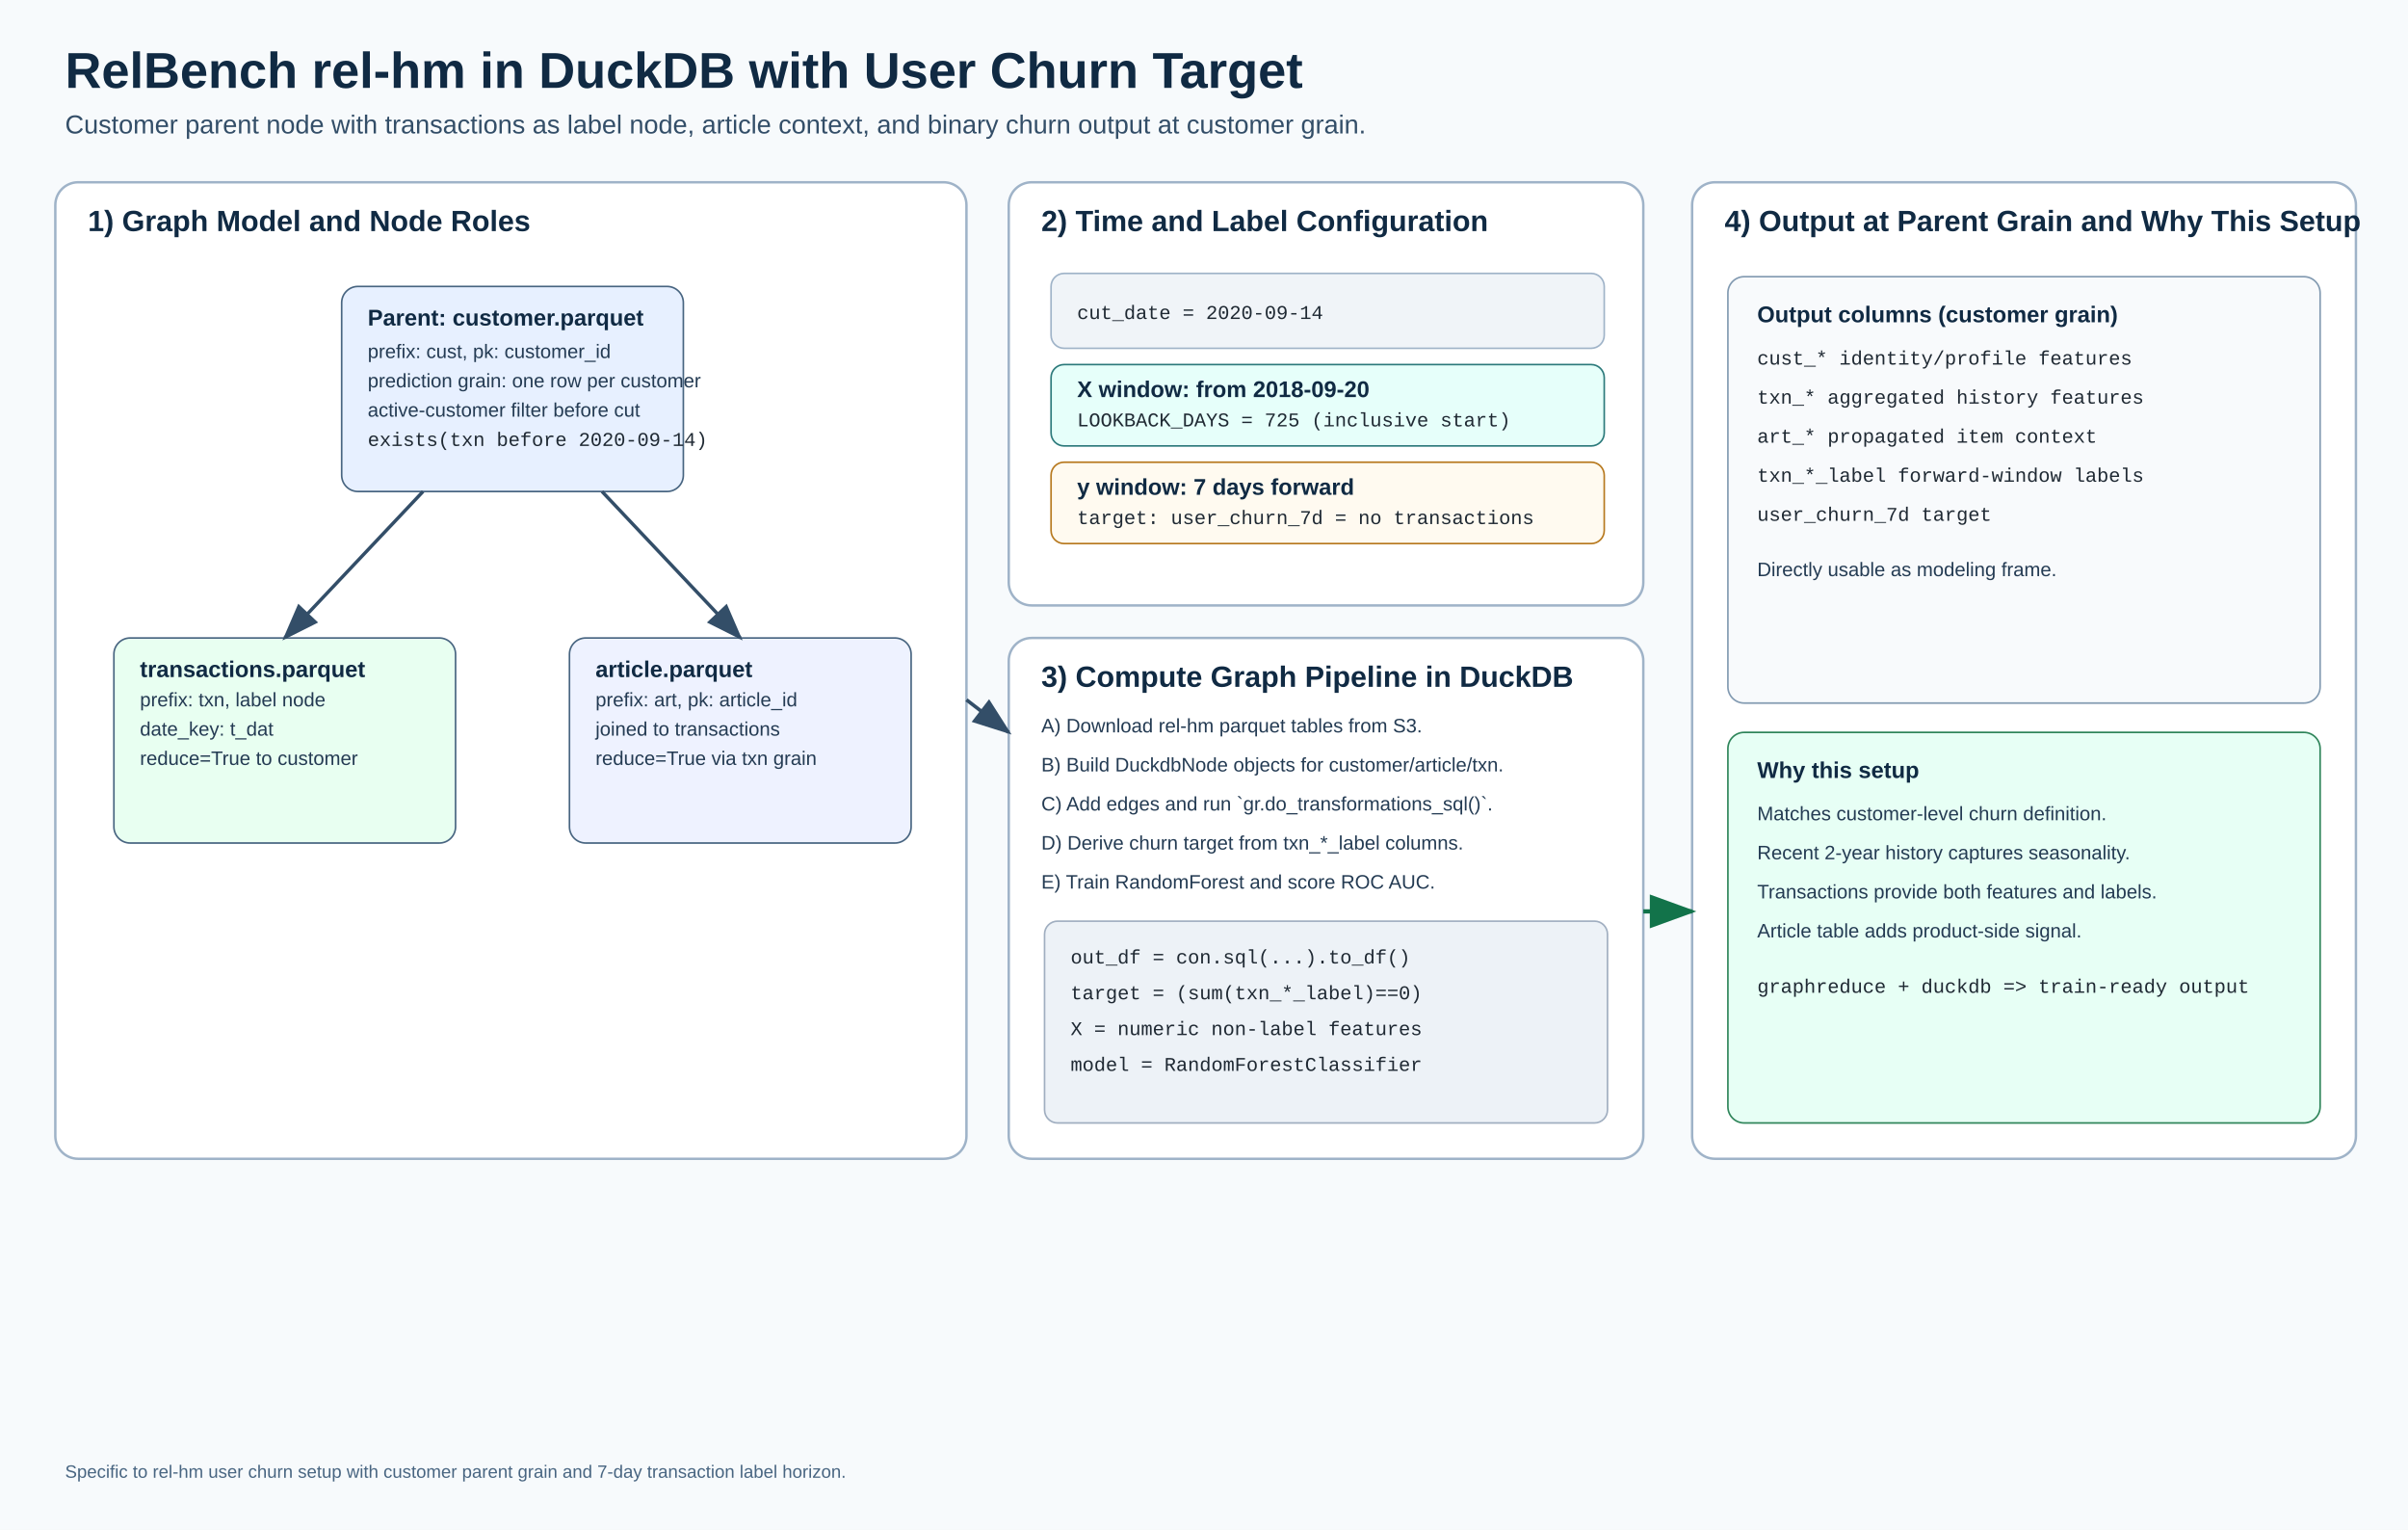
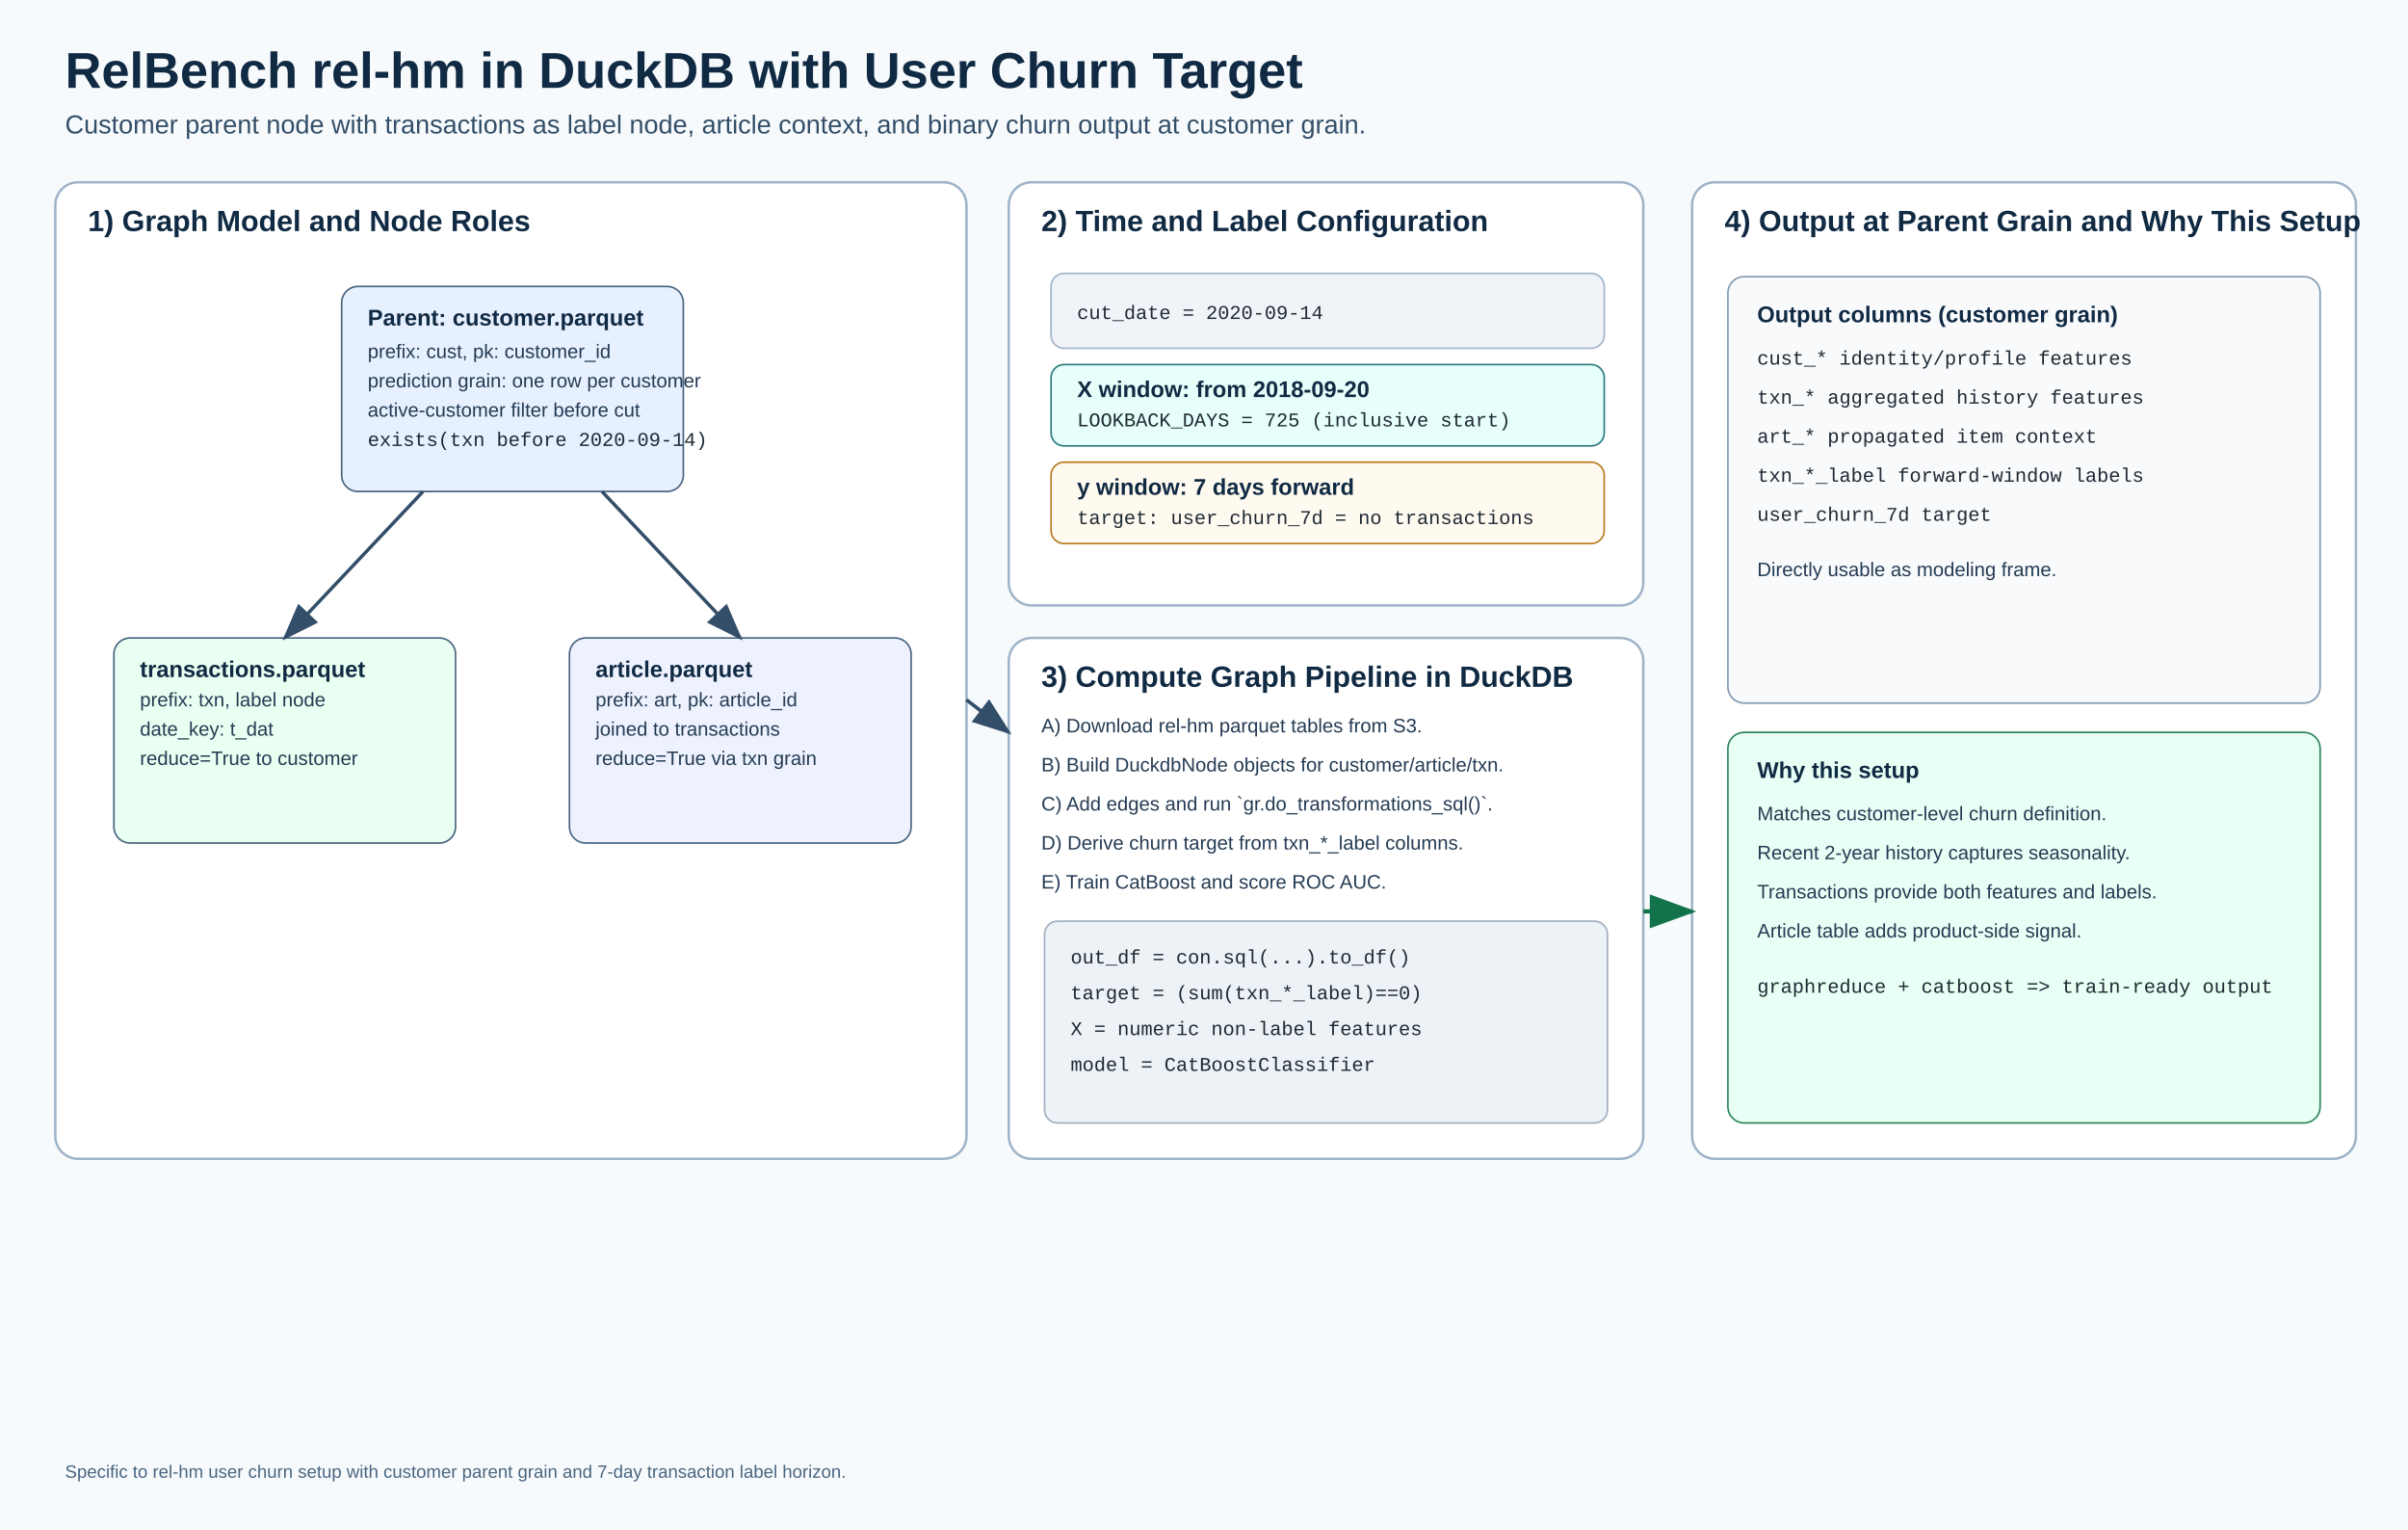
<svg xmlns="http://www.w3.org/2000/svg" width="1480" height="940" viewBox="0 0 1480 940">
  <defs>
    <style>
      .title { font: 700 31px Arial, sans-serif; fill: #102a43; }
      .subtitle { font: 500 16px Arial, sans-serif; fill: #334e68; }
      .section { font: 700 18px Arial, sans-serif; fill: #102a43; }
      .label { font: 700 14px Arial, sans-serif; fill: #102a43; }
      .text { font: 12px Arial, sans-serif; fill: #243b53; }
      .small { font: 11px Arial, sans-serif; fill: #486581; }
      .mono { font: 12px "Courier New", monospace; fill: #1f2933; }
    </style>
    <marker id="arrow" markerWidth="12" markerHeight="12" refX="10" refY="4" orient="auto" markerUnits="strokeWidth">
      <path d="M0,0 L11,4 L0,8 z" fill="#334e68" />
    </marker>
    <marker id="arrowGreen" markerWidth="12" markerHeight="12" refX="10" refY="4" orient="auto" markerUnits="strokeWidth">
      <path d="M0,0 L11,4 L0,8 z" fill="#12734a" />
    </marker>
  </defs>
  <rect x="0" y="0" width="1480" height="940" fill="#f7fafc" />
  <text x="40" y="54" class="title">RelBench rel-hm in DuckDB with User Churn Target</text>
  <text x="40" y="82" class="subtitle">Customer parent node with transactions as label node, article context, and binary churn output at customer grain.</text>
  <rect x="34" y="112" width="560" height="600" rx="14" fill="#ffffff" stroke="#9fb3c8" stroke-width="1.5" />
  <text x="54" y="142" class="section">1) Graph Model and Node Roles</text>
  <rect x="210" y="176" width="210" height="126" rx="10" fill="#e7f0ff" stroke="#486581" />
  <text x="226" y="200" class="label">Parent: customer.parquet</text>
  <text x="226" y="220" class="text">prefix: cust, pk: customer_id</text>
  <text x="226" y="238" class="text">prediction grain: one row per customer</text>
  <text x="226" y="256" class="text">active-customer filter before cut</text>
  <text x="226" y="274" class="mono">exists(txn before 2020-09-14)</text>
  <rect x="70" y="392" width="210" height="126" rx="10" fill="#e8fff1" stroke="#486581" />
  <text x="86" y="416" class="label">transactions.parquet</text>
  <text x="86" y="434" class="text">prefix: txn, label node</text>
  <text x="86" y="452" class="text">date_key: t_dat</text>
  <text x="86" y="470" class="text">reduce=True to customer</text>
  <rect x="350" y="392" width="210" height="126" rx="10" fill="#eef2ff" stroke="#486581" />
  <text x="366" y="416" class="label">article.parquet</text>
  <text x="366" y="434" class="text">prefix: art, pk: article_id</text>
  <text x="366" y="452" class="text">joined to transactions</text>
  <text x="366" y="470" class="text">reduce=True via txn grain</text>
  <line x1="260" y1="302" x2="175" y2="392" stroke="#334e68" stroke-width="2.1" marker-end="url(#arrow)" />
  <line x1="370" y1="302" x2="455" y2="392" stroke="#334e68" stroke-width="2.1" marker-end="url(#arrow)" />
  <rect x="620" y="112" width="390" height="260" rx="14" fill="#ffffff" stroke="#9fb3c8" stroke-width="1.5" />
  <text x="640" y="142" class="section">2) Time and Label Configuration</text>
  <rect x="646" y="168" width="340" height="46" rx="8" fill="#f0f4f8" stroke="#9fb3c8" />
  <text x="662" y="196" class="mono">cut_date = 2020-09-14</text>
  <rect x="646" y="224" width="340" height="50" rx="8" fill="#e6fffa" stroke="#2c7a7b" />
  <text x="662" y="244" class="label">X window: from 2018-09-20</text>
  <text x="662" y="262" class="mono">LOOKBACK_DAYS = 725 (inclusive start)</text>
  <rect x="646" y="284" width="340" height="50" rx="8" fill="#fffaf0" stroke="#b7791f" />
  <text x="662" y="304" class="label">y window: 7 days forward</text>
  <text x="662" y="322" class="mono">target: user_churn_7d = no transactions</text>
  <rect x="620" y="392" width="390" height="320" rx="14" fill="#ffffff" stroke="#9fb3c8" stroke-width="1.5" />
  <text x="640" y="422" class="section">3) Compute Graph Pipeline in DuckDB</text>
  <text x="640" y="450" class="text">A) Download rel-hm parquet tables from S3.</text>
  <text x="640" y="474" class="text">B) Build DuckdbNode objects for customer/article/txn.</text>
  <text x="640" y="498" class="text">C) Add edges and run `gr.do_transformations_sql()`.</text>
  <text x="640" y="522" class="text">D) Derive churn target from txn_*_label columns.</text>
-   <text x="640" y="546" class="text">E) Train RandomForest and score ROC AUC.</text>
+   <text x="640" y="546" class="text">E) Train CatBoost and score ROC AUC.</text>
  <rect x="642" y="566" width="346" height="124" rx="8" fill="#edf2f7" stroke="#a0aec0" />
  <text x="658" y="592" class="mono">out_df = con.sql(...).to_df()</text>
  <text x="658" y="614" class="mono">target = (sum(txn_*_label)==0)</text>
  <text x="658" y="636" class="mono">X = numeric non-label features</text>
-   <text x="658" y="658" class="mono">model = RandomForestClassifier</text>
+   <text x="658" y="658" class="mono">model = CatBoostClassifier</text>
  <rect x="1040" y="112" width="408" height="600" rx="14" fill="#ffffff" stroke="#9fb3c8" stroke-width="1.5" />
  <text x="1060" y="142" class="section">4) Output at Parent Grain and Why This Setup</text>
  <rect x="1062" y="170" width="364" height="262" rx="10" fill="#f8fafc" stroke="#829ab1" />
  <text x="1080" y="198" class="label">Output columns (customer grain)</text>
  <text x="1080" y="224" class="mono">cust_* identity/profile features</text>
  <text x="1080" y="248" class="mono">txn_* aggregated history features</text>
  <text x="1080" y="272" class="mono">art_* propagated item context</text>
  <text x="1080" y="296" class="mono">txn_*_label forward-window labels</text>
  <text x="1080" y="320" class="mono">user_churn_7d target</text>
  <text x="1080" y="354" class="text">Directly usable as modeling frame.</text>
  <rect x="1062" y="450" width="364" height="240" rx="10" fill="#e7fff5" stroke="#2f855a" />
  <text x="1080" y="478" class="label">Why this setup</text>
  <text x="1080" y="504" class="text">Matches customer-level churn definition.</text>
  <text x="1080" y="528" class="text">Recent 2-year history captures seasonality.</text>
  <text x="1080" y="552" class="text">Transactions provide both features and labels.</text>
  <text x="1080" y="576" class="text">Article table adds product-side signal.</text>
-   <text x="1080" y="610" class="mono">graphreduce + duckdb =&gt; train-ready output</text>
+   <text x="1080" y="610" class="mono">graphreduce + catboost =&gt; train-ready output</text>
  <line x1="594" y1="430" x2="620" y2="450" stroke="#334e68" stroke-width="2.2" marker-end="url(#arrow)" />
  <line x1="1010" y1="560" x2="1040" y2="560" stroke="#12734a" stroke-width="2.6" marker-end="url(#arrowGreen)" />
  <text x="40" y="908" class="small">Specific to rel-hm user churn setup with customer parent grain and 7-day transaction label horizon.</text>
</svg>
